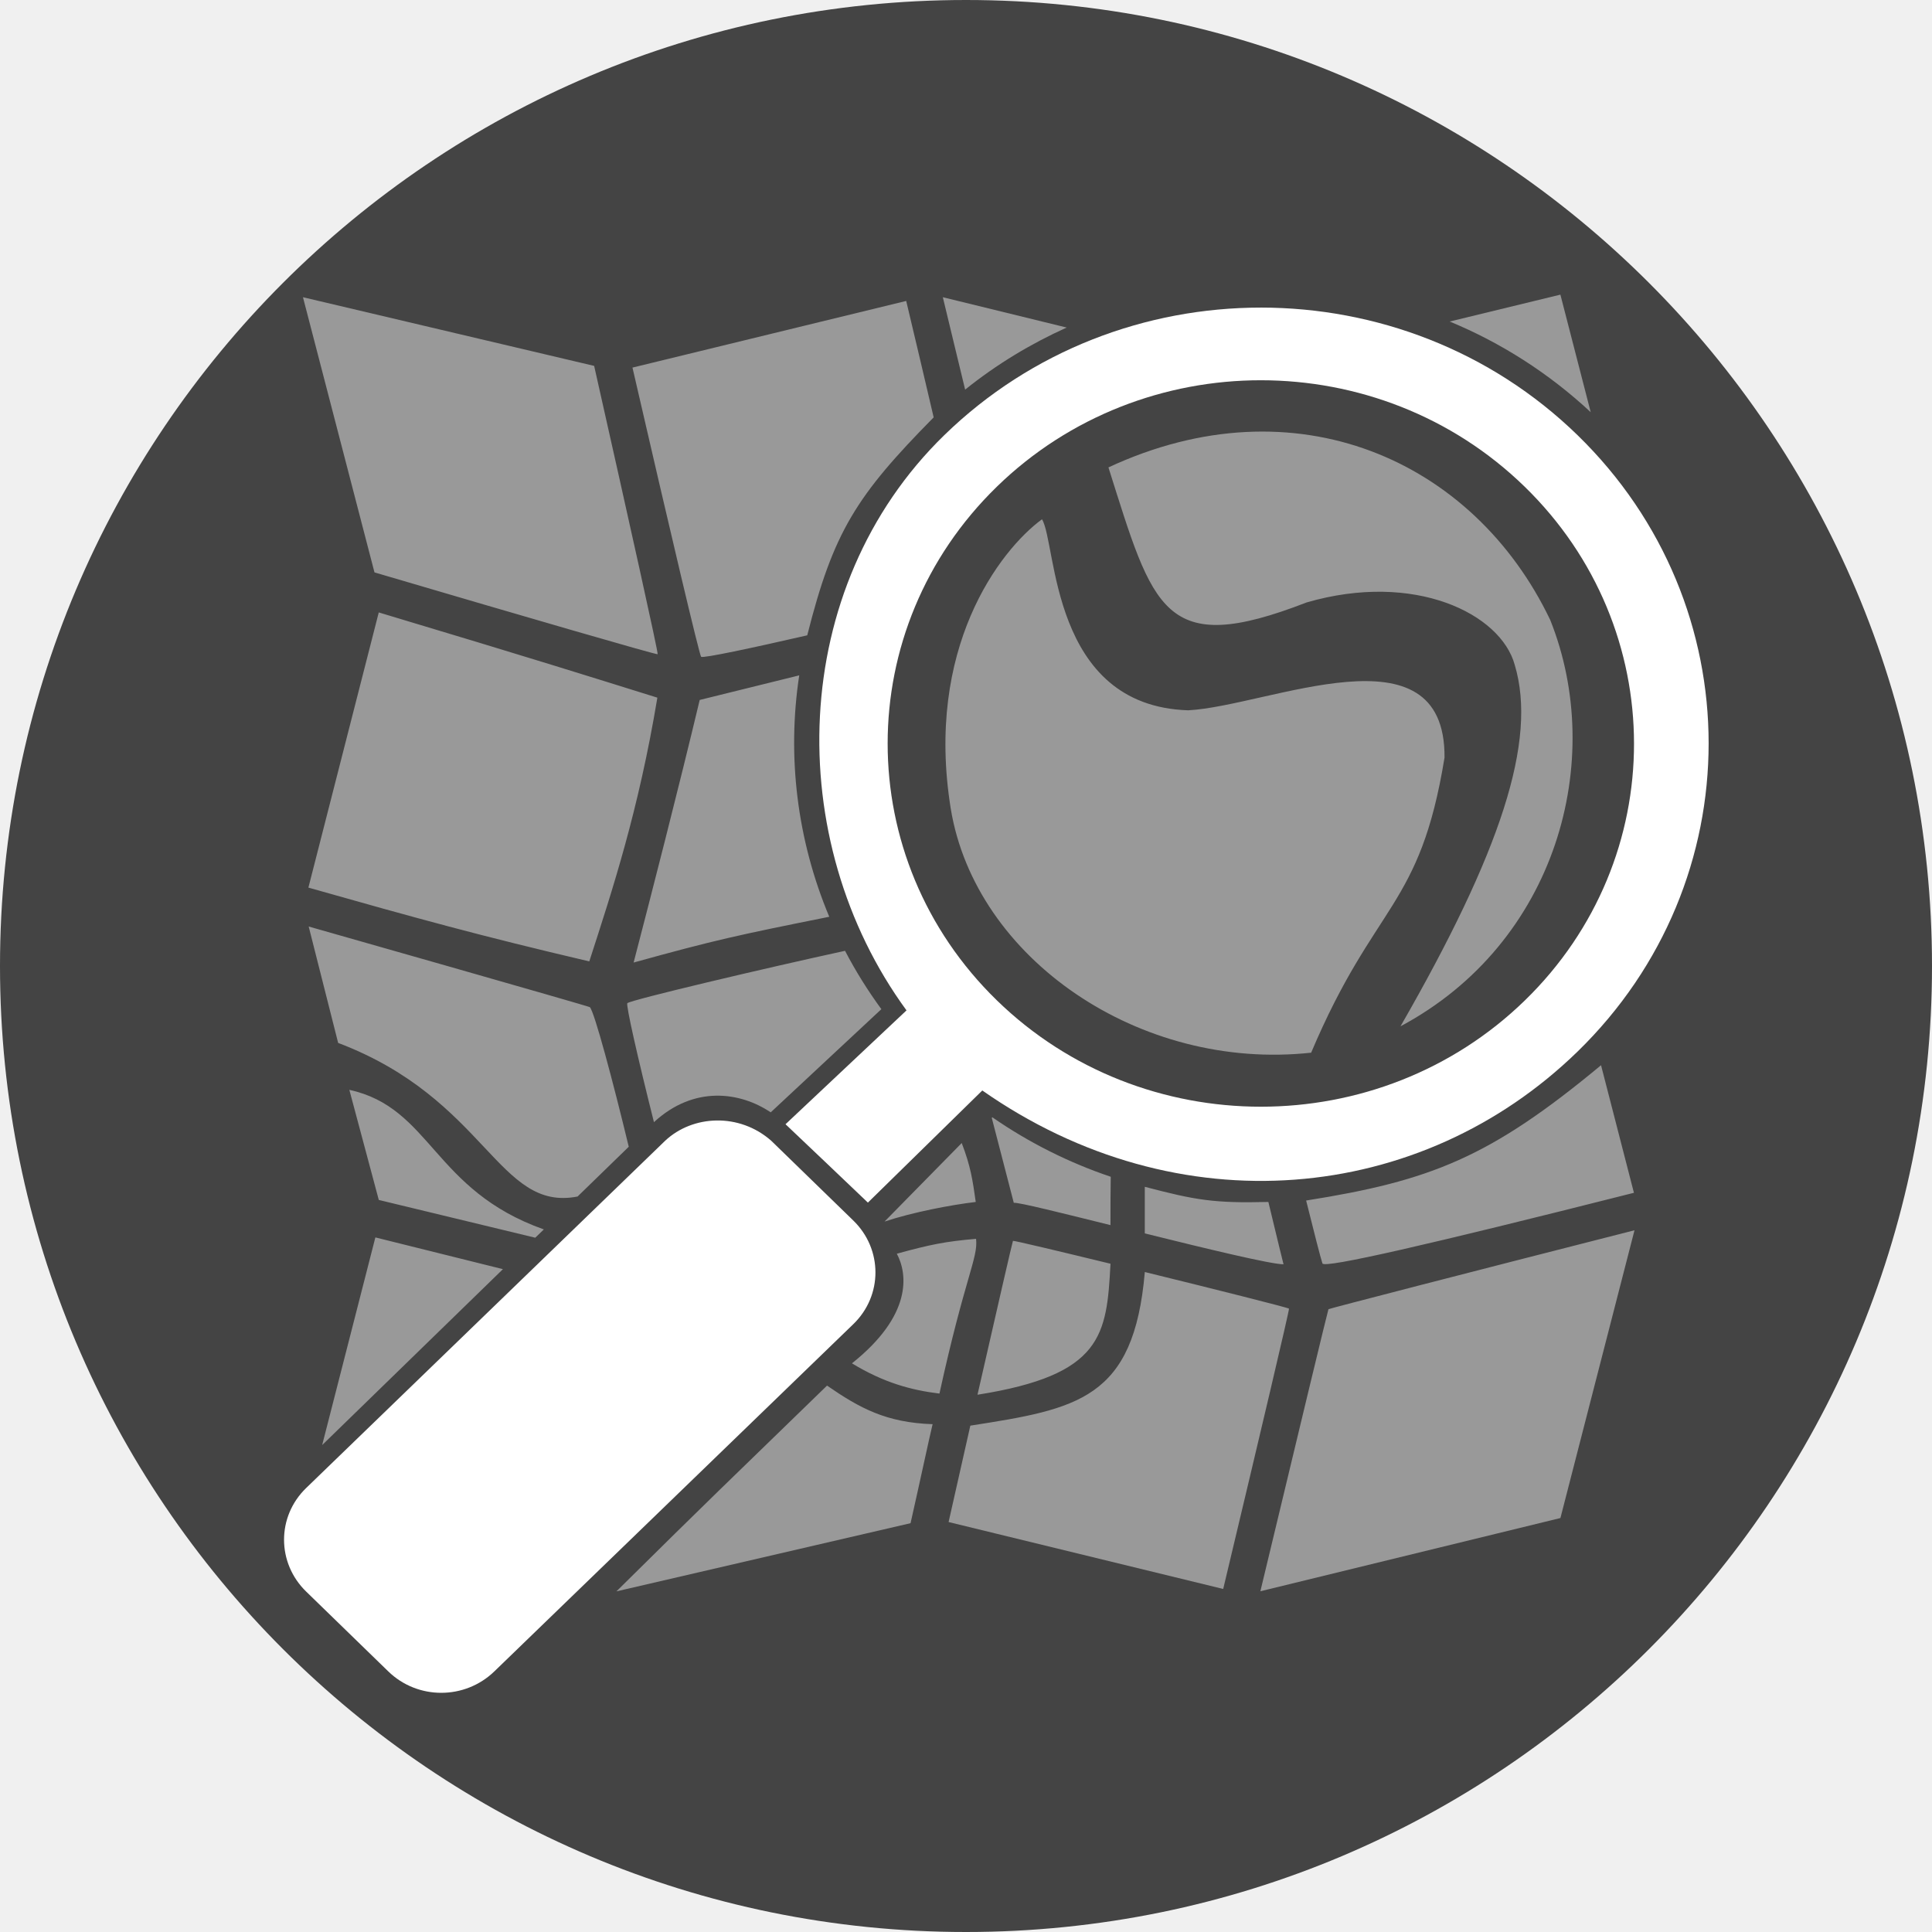
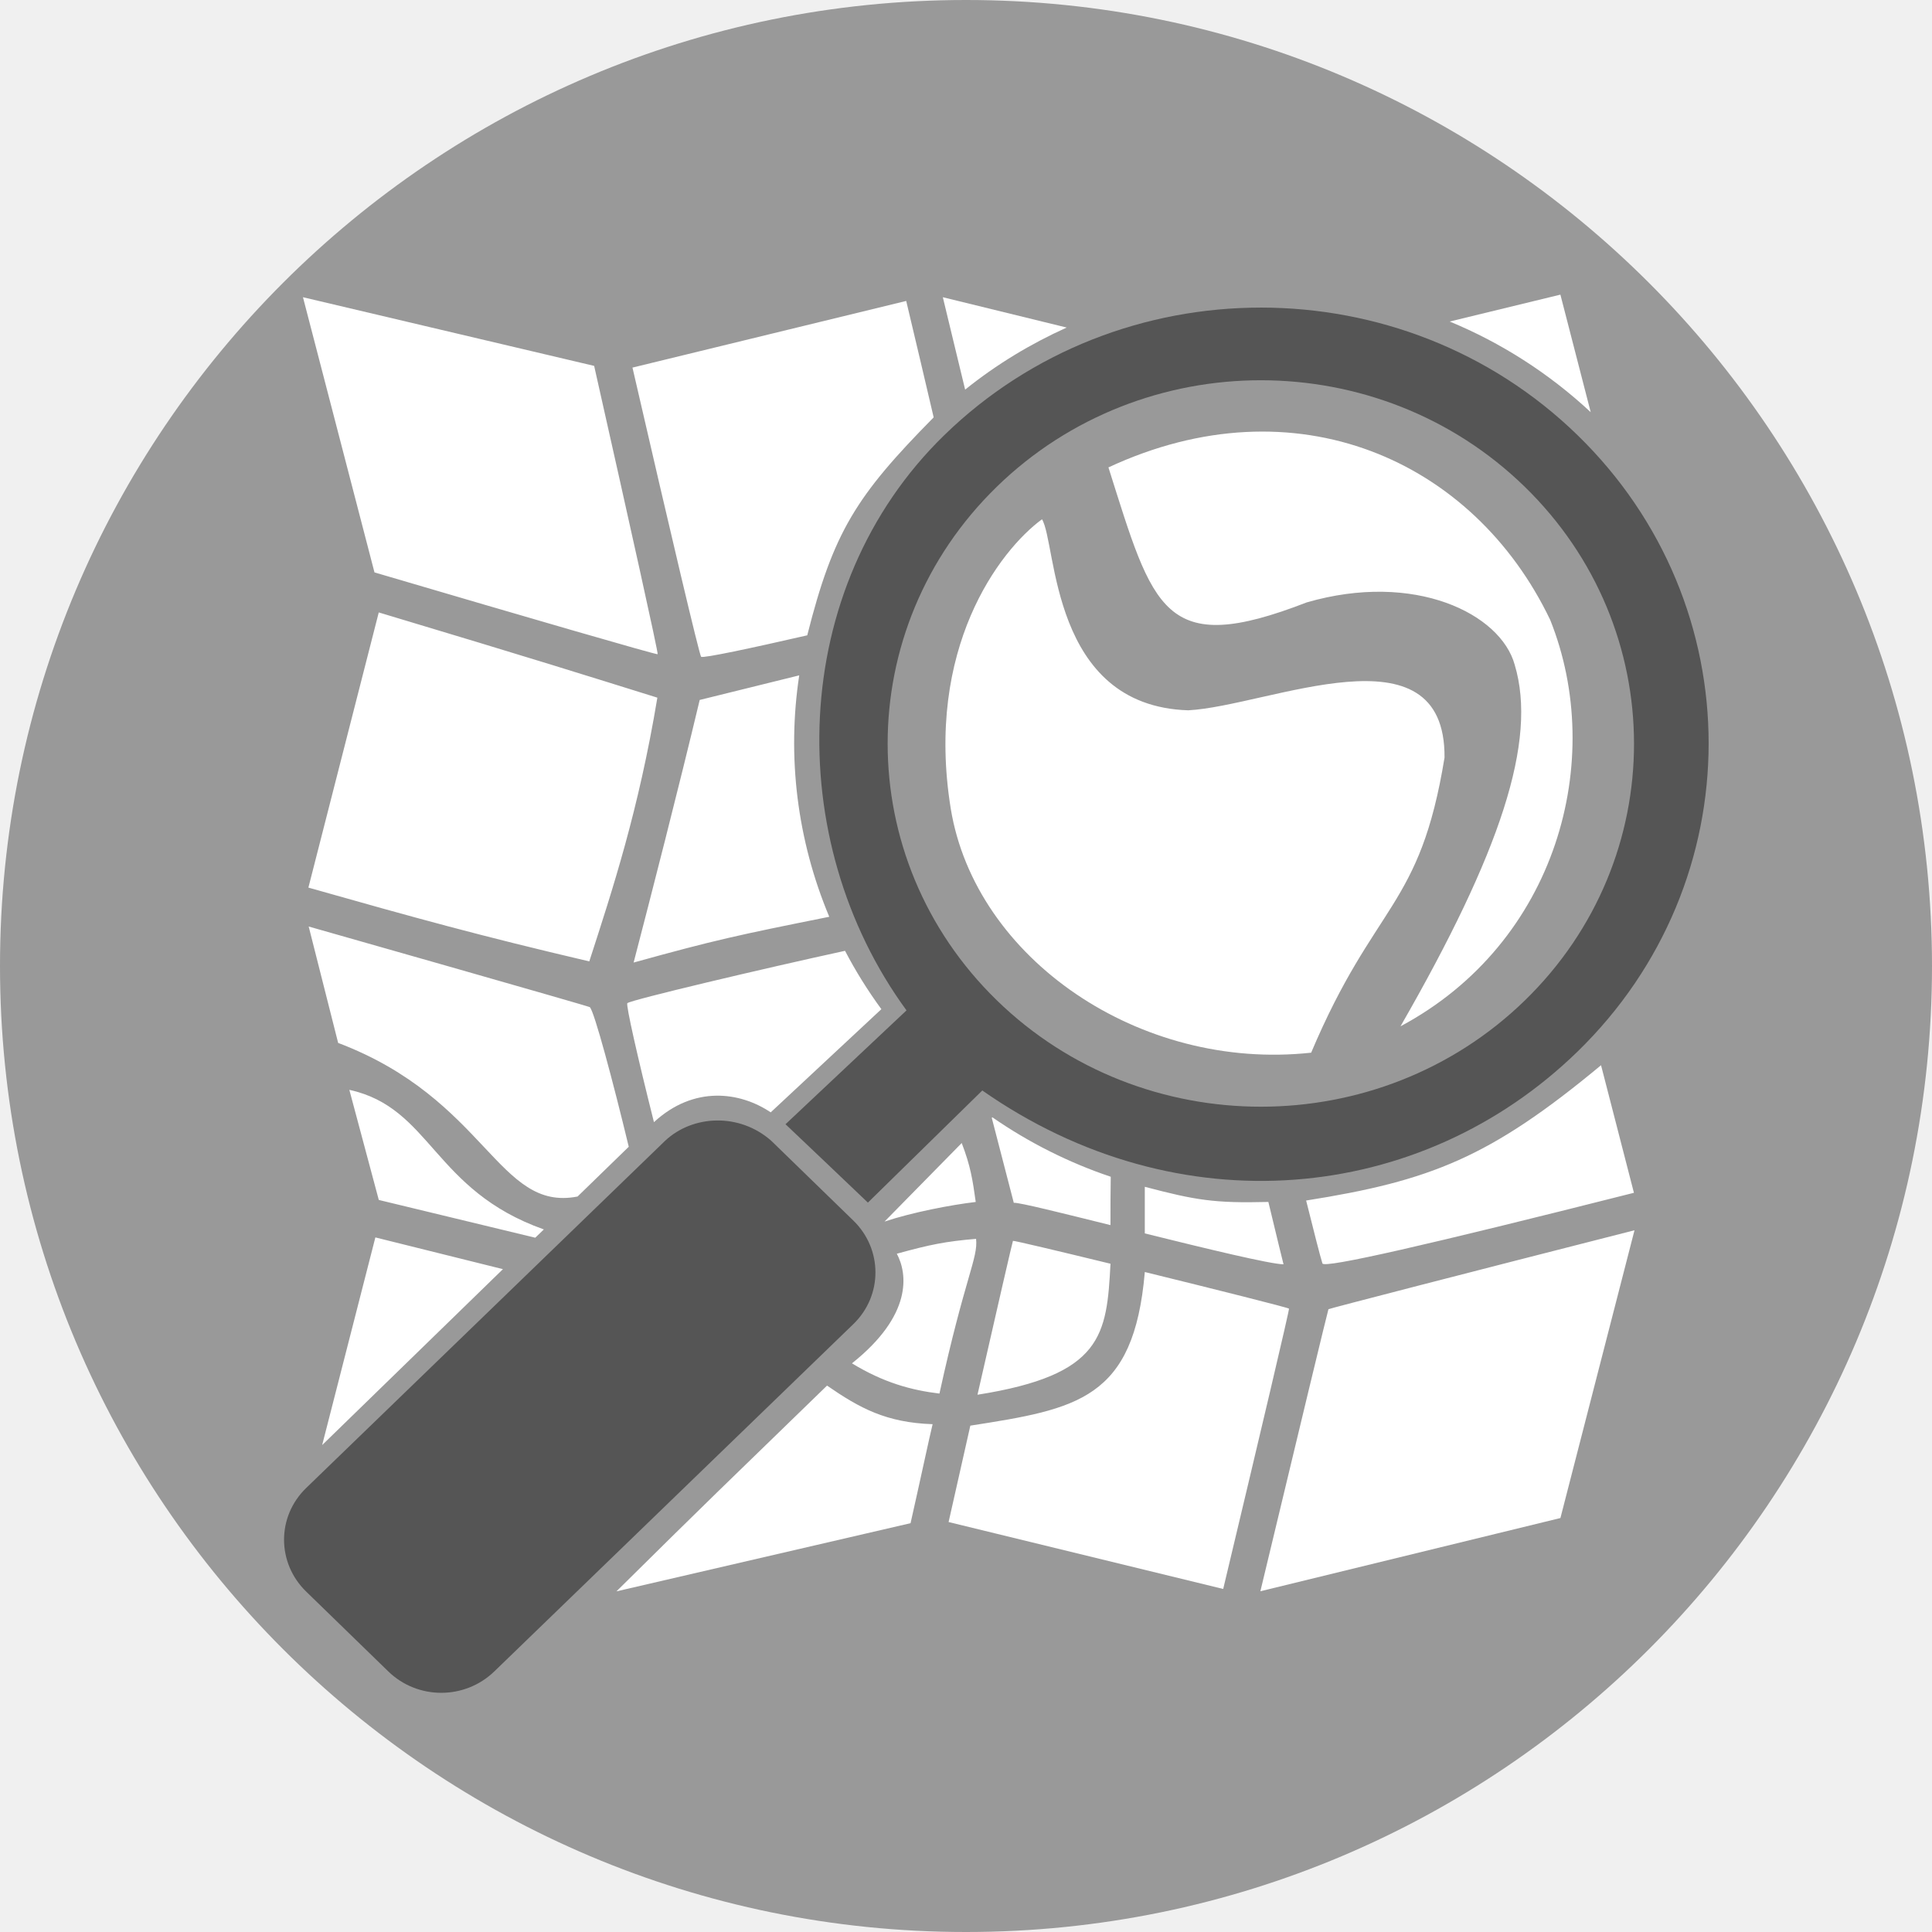
<svg xmlns="http://www.w3.org/2000/svg" width="128" height="128" id="svg2" version="1.1">
  <defs id="defs4" />
  <g id="layer1" transform="translate(0,-924.3622)">
-     <path style="opacity:1;fill:#444444;fill-opacity:1;fill-rule:nonzero;stroke:none" id="path2987" d="M 100,58 A 40,40 0 0 1 60,98 40,40 0 0 1 20,58 40,40 0 0 1 60,18 40,40 0 0 1 100,58 Z" transform="matrix(1.6,0,0,1.6,-32,895.5622)" />
+     <path style="opacity:1;fill:#999999;fill-opacity:1;fill-rule:nonzero;stroke:none" id="path2987" d="M 100,58 A 40,40 0 0 1 60,98 40,40 0 0 1 20,58 40,40 0 0 1 60,18 40,40 0 0 1 100,58 Z" transform="matrix(1.6,0,0,1.6,-32,895.5622)" />
    <g id="g4200" transform="matrix(0.6064248,0,0,0.6064248,5.328737,929.5615)">
-       <path id="path4189" d="M 128.969,25.031 C 116.446,25.029 103.923,29.677 94.375,38.969 77.249,55.638 76.655,83.221 90.25,101.812 L 77.031,114.25 c 0.147,0.117 9,8.562 9,8.562 l 12.5,-12.25 c 21.414,14.981 47.905,12.419 65.031,-4.25 19.095,-18.585 19.095,-48.759 0,-67.344 -9.548,-9.293 -22.071,-13.935 -34.594,-13.938 z m 0,7.938 c 10.435,0.003 20.856,3.88 28.812,11.625 15.913,15.488 15.944,40.637 0.031,56.125 -15.913,15.488 -41.775,15.488 -57.688,0 -15.913,-15.488 -15.913,-40.637 0,-56.125 7.956,-7.744 18.409,-11.628 28.844,-11.625 z" style="fill:#ffffff;fill-opacity:1;stroke:none" />
-       <path id="path4169" d="m 63.879,116.056 -39.219,37.938 c -3.224,3.12 -3.215,8.183 0,11.312 l 8.969,8.719 c 3.215,3.129 8.37,3.12 11.594,0 l 39.219,-37.938 c 3.224,-3.12 3.215,-8.183 0,-11.312 l -8.969,-8.719 c -3.484,-3.074 -8.575,-2.834 -11.594,0 z" style="fill:#ffffff;fill-opacity:1;stroke:none" />
+       <path id="path4189" d="M 128.969,25.031 C 116.446,25.029 103.923,29.677 94.375,38.969 77.249,55.638 76.655,83.221 90.25,101.812 L 77.031,114.25 c 0.147,0.117 9,8.562 9,8.562 l 12.5,-12.25 c 21.414,14.981 47.905,12.419 65.031,-4.25 19.095,-18.585 19.095,-48.759 0,-67.344 -9.548,-9.293 -22.071,-13.935 -34.594,-13.938 z m 0,7.938 c 10.435,0.003 20.856,3.88 28.812,11.625 15.913,15.488 15.944,40.637 0.031,56.125 -15.913,15.488 -41.775,15.488 -57.688,0 -15.913,-15.488 -15.913,-40.637 0,-56.125 7.956,-7.744 18.409,-11.628 28.844,-11.625 z" style="fill:#555555;fill-opacity:1;stroke:none" />
+       <path id="path4169" d="m 63.879,116.056 -39.219,37.938 c -3.224,3.12 -3.215,8.183 0,11.312 l 8.969,8.719 c 3.215,3.129 8.37,3.12 11.594,0 l 39.219,-37.938 c 3.224,-3.12 3.215,-8.183 0,-11.312 l -8.969,-8.719 c -3.484,-3.074 -8.575,-2.834 -11.594,0 z" style="fill:#555555;fill-opacity:1;stroke:none" />
    </g>
-     <path id="path5801" style="fill:#999999;fill-opacity:1;stroke:none" d="m 54.793,1016.162 c -6.798,6.602 -7.618,7.364 -13.953,13.632 l 19.487,-4.517 c 0.587,-2.593 1.274,-5.805 1.461,-6.559 -3.076,-0.103 -4.83,-1.063 -6.994,-2.556 z m 21.054,-7.524 c -0.722,8.44 -4.466,9.069 -11.56,10.177 -0.505,2.222 -0.847,3.766 -1.44,6.386 l 18.193,4.434 c 2.441,-10.234 4.402,-18.526 4.359,-18.572 -0.064,-0.068 -4.87,-1.276 -9.551,-2.426 z m -8.736,-2.066 c -0.024,0.02 -1.04,4.445 -2.35,10.195 8.31,-1.313 8.561,-3.953 8.812,-8.679 -3.41,-0.83 -6.425,-1.548 -6.462,-1.516 z m -2.445,-0.133 c -2.021,0.171 -3.033,0.375 -5.249,0.985 0.712,1.331 1.044,4.067 -2.973,7.263 2.104,1.282 3.943,1.78 5.797,2.003 1.7,-7.766 2.571,-8.976 2.426,-10.252 z m -39.797,-0.095 -3.525,13.758 11.977,-11.655 c -2.688,-0.671 -5.143,-1.283 -8.452,-2.103 z m 83.421,-0.474 c -11.15,2.842 -20.245,5.191 -20.277,5.231 -0.029,0.035 -2.04,8.383 -4.51,18.686 l 19.879,-4.851 z m -32.444,-2.88 0,3.089 c 4.11,1.02 8.324,2.037 9.191,2.047 0,0 -0.46,-1.846 -1.004,-4.131 -0.013,0 -0.025,-1e-4 -0.038,0 -3.548,0.089 -4.784,-0.118 -8.149,-1.004 z m -10.101,-4.605 -0.038,0.038 1.459,5.628 c 0.343,-0.034 3.196,0.682 6.405,1.478 3.51e-4,-1.261 0.002,-2.292 0.019,-3.203 -2.752,-0.928 -5.396,-2.245 -7.846,-3.942 z m -42.601,-1.819 1.952,7.296 c 0,0 5.41,1.307 10.366,2.502 l 0.569,-0.549 c -7.351,-2.607 -7.453,-8.062 -12.887,-9.248 z m 82.929,-1.63 c -7.348,6.104 -11.279,7.659 -19.538,8.964 0.505,2.027 0.947,3.766 1.08,4.169 0.113,0.341 6.946,-1.218 20.637,-4.681 z m -47.68,-3.714 c -0.908,-1.242 -1.713,-2.533 -2.407,-3.866 -5.349,1.164 -14.165,3.245 -14.422,3.468 -0.109,0.094 0.676,3.569 1.762,7.884 2.658,-2.451 5.712,-2.009 7.736,-0.65 m 7.54,7.237 c 1.858,-0.621 4.415,-1.106 6.043,-1.3 -0.204,-1.465 -0.345,-2.388 -0.929,-3.904 m -43.265,-14.346 1.952,7.713 c 9.847,3.734 10.581,11.21 15.862,10.177 l 3.392,-3.297 c -1.052,-4.361 -2.281,-8.952 -2.577,-9.248 -0.068,-0.068 -18.629,-5.344 -18.629,-5.344 z m 32.501,-16.639 -6.595,1.63 c -1.387,5.816 -3.255,13.089 -4.378,17.397 5.408,-1.497 6.877,-1.811 12.962,-3.032 -2.136,-5.093 -2.807,-10.626 -1.99,-15.994 z m -27.858,-4.169 -4.662,18.231 c 7.179,2.033 11.349,3.189 18.61,4.889 1.533,-4.735 3.262,-9.966 4.51,-17.473 -4.842,-1.507 -7.745,-2.433 -18.458,-5.647 z m 34.945,-20.637 -18.136,4.416 c 2.558,11.108 4.432,19.039 4.548,19.159 0.111,0.115 3.348,-0.577 7.031,-1.421 1.732,-6.857 3.239,-9.233 8.376,-14.44 -0.551,-2.365 -1.163,-4.954 -1.819,-7.713 z m 2.426,-0.246 c 0.749,3.136 0.818,3.362 1.478,6.121 2.087,-1.678 4.358,-3.043 6.728,-4.112 z m -42.393,0 4.738,18.231 c 10.404,3.064 18.709,5.474 18.761,5.42 0.056,-0.057 -1.833,-8.549 -4.207,-19.102 z m 83.308,-0.171 -7.334,1.781 c 3.376,1.396 6.545,3.402 9.343,6.007 z m -40.391,34.051 c 1.627,9.938 12.52,17.409 23.878,16.171 4.237,-10.01 7.203,-9.525 8.837,-19.551 0.066,-8.913 -11.655,-3.415 -16.982,-3.132 -9.15,-0.292 -8.695,-11.063 -9.688,-12.657 -2.825,2.077 -7.756,8.568 -6.045,19.169 z m 10.448,-22.605 c 2.982,9.419 3.622,12.638 13.133,8.945 7.154,-2.074 12.857,0.748 13.783,4.132 1.517,5.047 -0.952,12.442 -7.567,23.953 10.362,-5.535 13.64,-17.639 9.918,-26.929 -5.071,-10.597 -16.876,-15.869 -29.267,-10.101 z" />
+     <path id="path5801" style="fill:#ffffff;fill-opacity:1;stroke:none" d="m 54.793,1016.162 c -6.798,6.602 -7.618,7.364 -13.953,13.632 l 19.487,-4.517 c 0.587,-2.593 1.274,-5.805 1.461,-6.559 -3.076,-0.103 -4.83,-1.063 -6.994,-2.556 z m 21.054,-7.524 c -0.722,8.44 -4.466,9.069 -11.56,10.177 -0.505,2.222 -0.847,3.766 -1.44,6.386 l 18.193,4.434 c 2.441,-10.234 4.402,-18.526 4.359,-18.572 -0.064,-0.068 -4.87,-1.276 -9.551,-2.426 z m -8.736,-2.066 c -0.024,0.02 -1.04,4.445 -2.35,10.195 8.31,-1.313 8.561,-3.953 8.812,-8.679 -3.41,-0.83 -6.425,-1.548 -6.462,-1.516 z m -2.445,-0.133 c -2.021,0.171 -3.033,0.375 -5.249,0.985 0.712,1.331 1.044,4.067 -2.973,7.263 2.104,1.282 3.943,1.78 5.797,2.003 1.7,-7.766 2.571,-8.976 2.426,-10.252 z m -39.797,-0.095 -3.525,13.758 11.977,-11.655 c -2.688,-0.671 -5.143,-1.283 -8.452,-2.103 z m 83.421,-0.474 c -11.15,2.842 -20.245,5.191 -20.277,5.231 -0.029,0.035 -2.04,8.383 -4.51,18.686 l 19.879,-4.851 z m -32.444,-2.88 0,3.089 c 4.11,1.02 8.324,2.037 9.191,2.047 0,0 -0.46,-1.846 -1.004,-4.131 -0.013,0 -0.025,-1e-4 -0.038,0 -3.548,0.089 -4.784,-0.118 -8.149,-1.004 z m -10.101,-4.605 -0.038,0.038 1.459,5.628 c 0.343,-0.034 3.196,0.682 6.405,1.478 3.51e-4,-1.261 0.002,-2.292 0.019,-3.203 -2.752,-0.928 -5.396,-2.245 -7.846,-3.942 z m -42.601,-1.819 1.952,7.296 c 0,0 5.41,1.307 10.366,2.502 l 0.569,-0.549 c -7.351,-2.607 -7.453,-8.062 -12.887,-9.248 z m 82.929,-1.63 c -7.348,6.104 -11.279,7.659 -19.538,8.964 0.505,2.027 0.947,3.766 1.08,4.169 0.113,0.341 6.946,-1.218 20.637,-4.681 z m -47.68,-3.714 c -0.908,-1.242 -1.713,-2.533 -2.407,-3.866 -5.349,1.164 -14.165,3.245 -14.422,3.468 -0.109,0.094 0.676,3.569 1.762,7.884 2.658,-2.451 5.712,-2.009 7.736,-0.65 m 7.54,7.237 c 1.858,-0.621 4.415,-1.106 6.043,-1.3 -0.204,-1.465 -0.345,-2.388 -0.929,-3.904 m -43.265,-14.346 1.952,7.713 c 9.847,3.734 10.581,11.21 15.862,10.177 l 3.392,-3.297 c -1.052,-4.361 -2.281,-8.952 -2.577,-9.248 -0.068,-0.068 -18.629,-5.344 -18.629,-5.344 z m 32.501,-16.639 -6.595,1.63 c -1.387,5.816 -3.255,13.089 -4.378,17.397 5.408,-1.497 6.877,-1.811 12.962,-3.032 -2.136,-5.093 -2.807,-10.626 -1.99,-15.994 z m -27.858,-4.169 -4.662,18.231 c 7.179,2.033 11.349,3.189 18.61,4.889 1.533,-4.735 3.262,-9.966 4.51,-17.473 -4.842,-1.507 -7.745,-2.433 -18.458,-5.647 z m 34.945,-20.637 -18.136,4.416 c 2.558,11.108 4.432,19.039 4.548,19.159 0.111,0.115 3.348,-0.577 7.031,-1.421 1.732,-6.857 3.239,-9.233 8.376,-14.44 -0.551,-2.365 -1.163,-4.954 -1.819,-7.713 z m 2.426,-0.246 c 0.749,3.136 0.818,3.362 1.478,6.121 2.087,-1.678 4.358,-3.043 6.728,-4.112 z m -42.393,0 4.738,18.231 c 10.404,3.064 18.709,5.474 18.761,5.42 0.056,-0.057 -1.833,-8.549 -4.207,-19.102 z m 83.308,-0.171 -7.334,1.781 c 3.376,1.396 6.545,3.402 9.343,6.007 z m -40.391,34.051 c 1.627,9.938 12.52,17.409 23.878,16.171 4.237,-10.01 7.203,-9.525 8.837,-19.551 0.066,-8.913 -11.655,-3.415 -16.982,-3.132 -9.15,-0.292 -8.695,-11.063 -9.688,-12.657 -2.825,2.077 -7.756,8.568 -6.045,19.169 z m 10.448,-22.605 c 2.982,9.419 3.622,12.638 13.133,8.945 7.154,-2.074 12.857,0.748 13.783,4.132 1.517,5.047 -0.952,12.442 -7.567,23.953 10.362,-5.535 13.64,-17.639 9.918,-26.929 -5.071,-10.597 -16.876,-15.869 -29.267,-10.101 z" />
    <g style="stroke:none;display:block" id="layer4" transform="matrix(0.08798405,0,0,0.08595212,-111.8014,1023.288)" />
  </g>
</svg>
